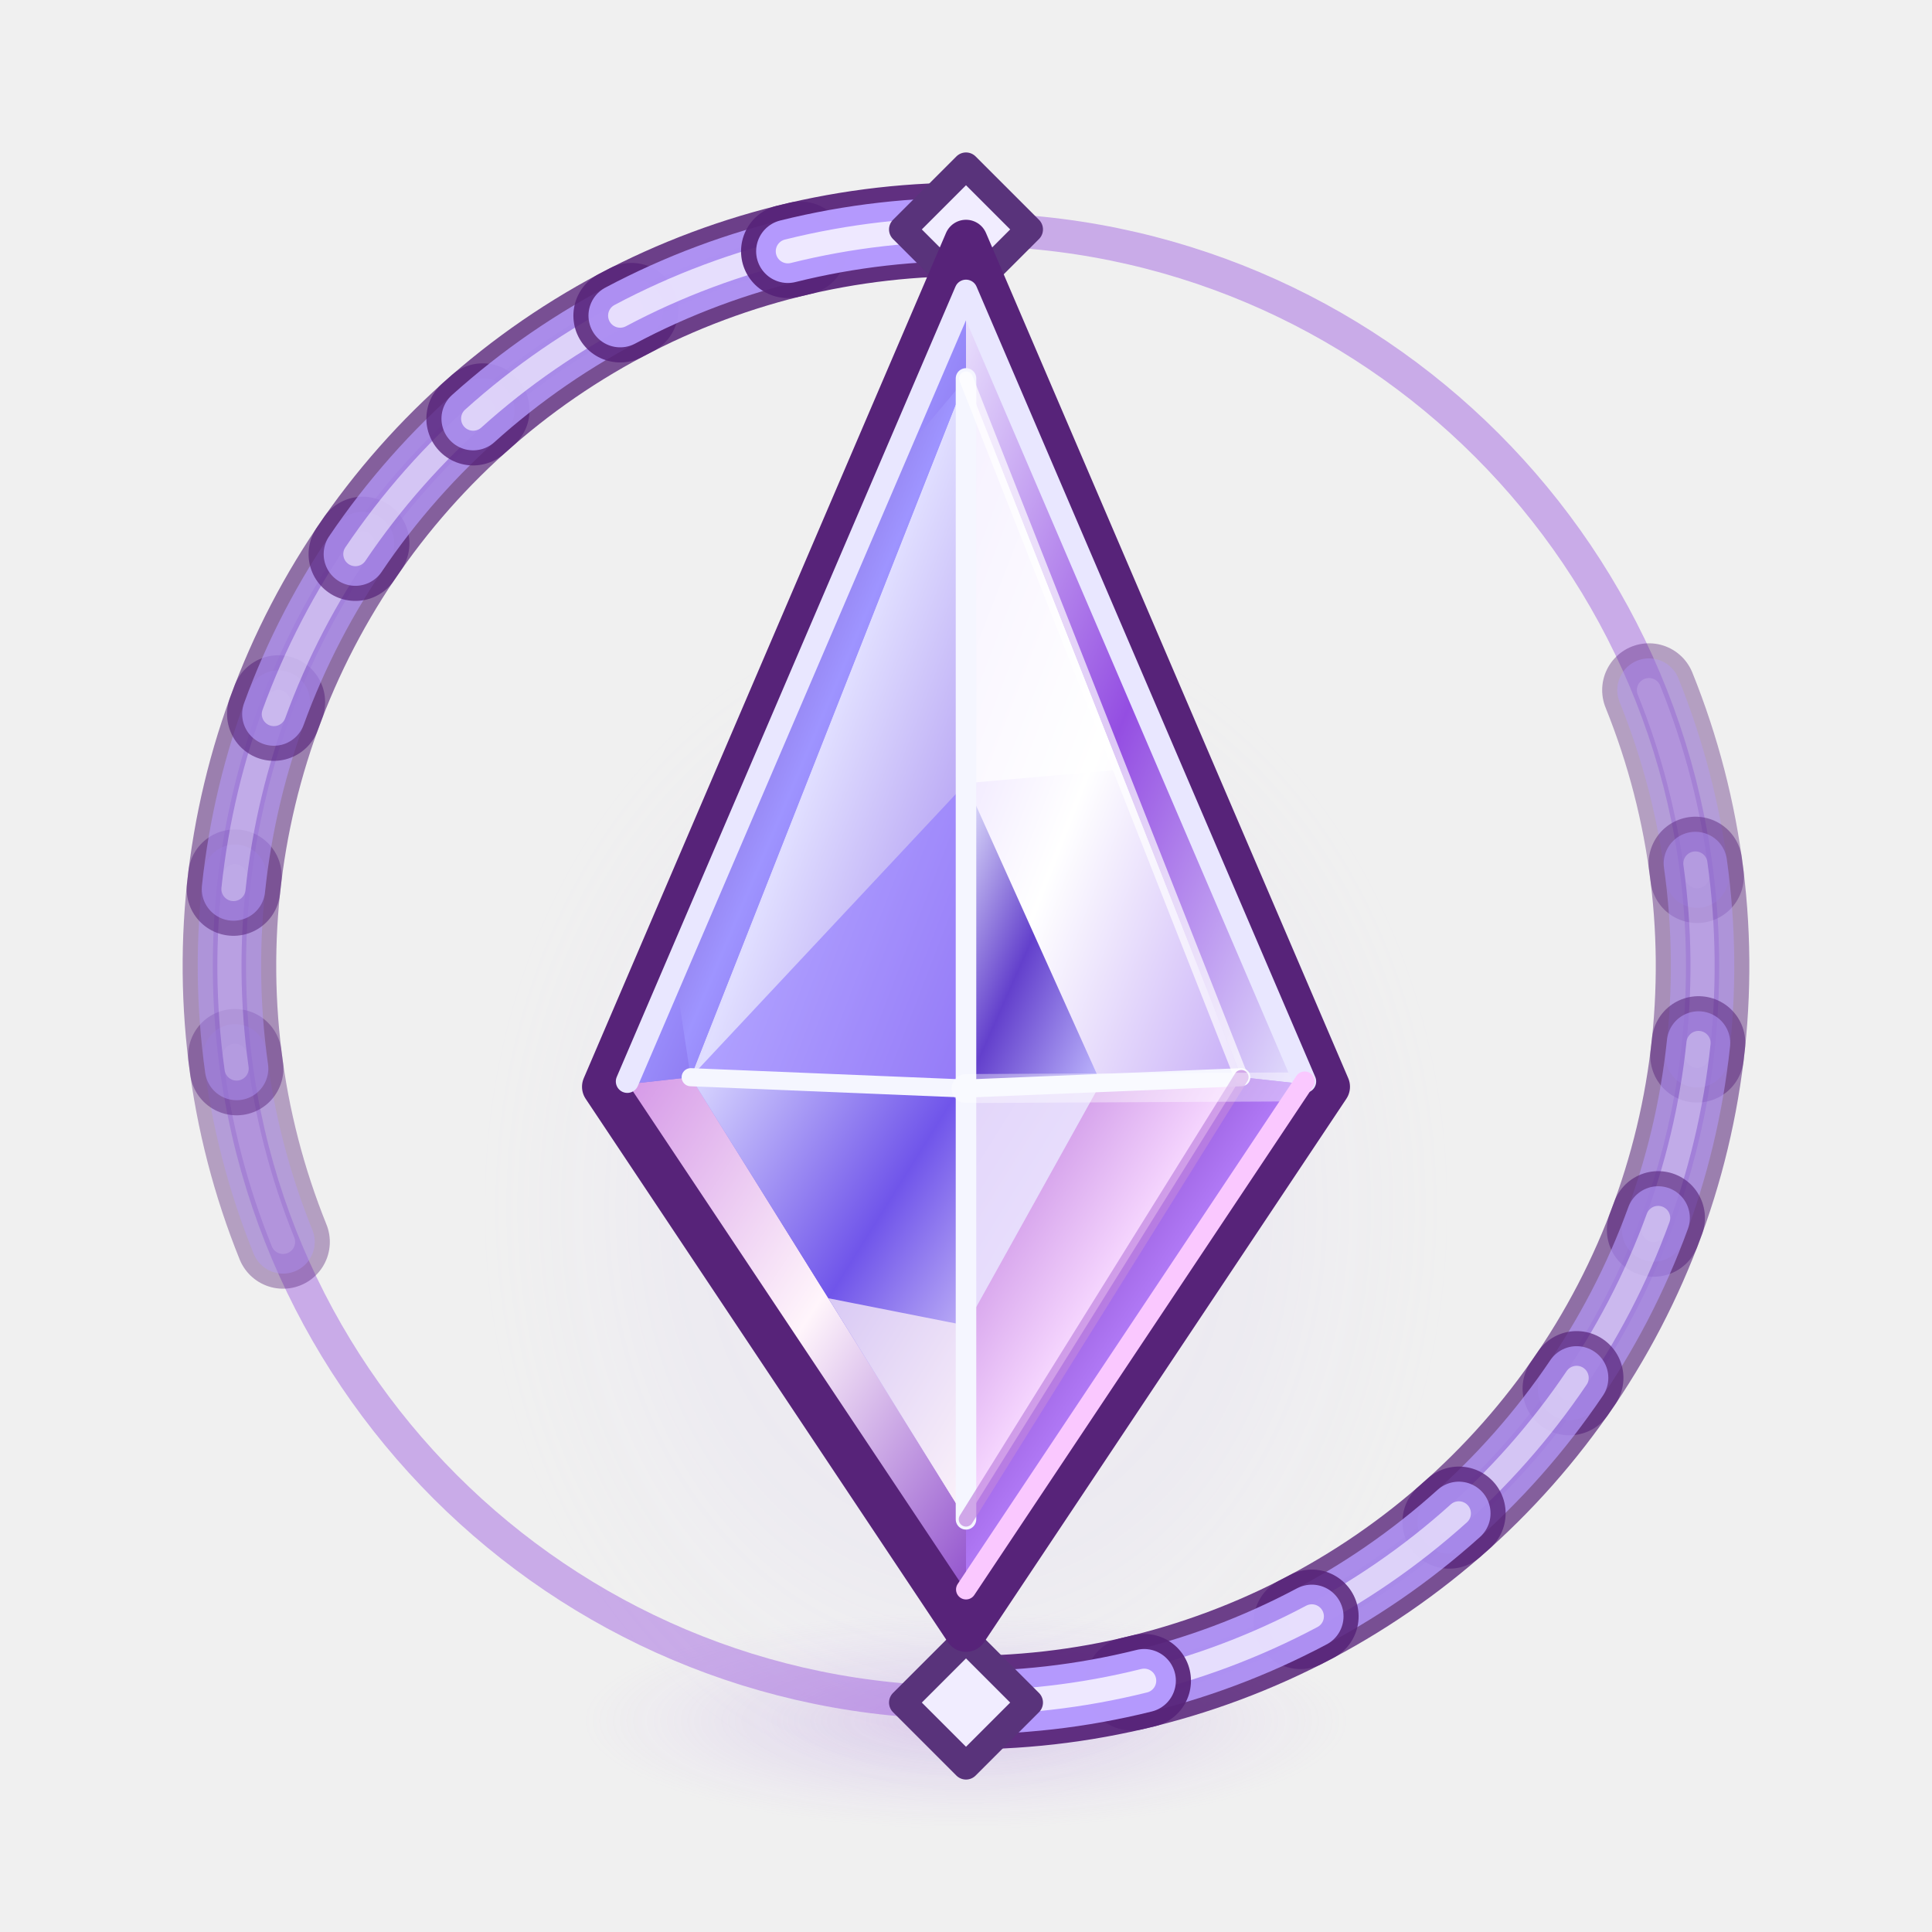
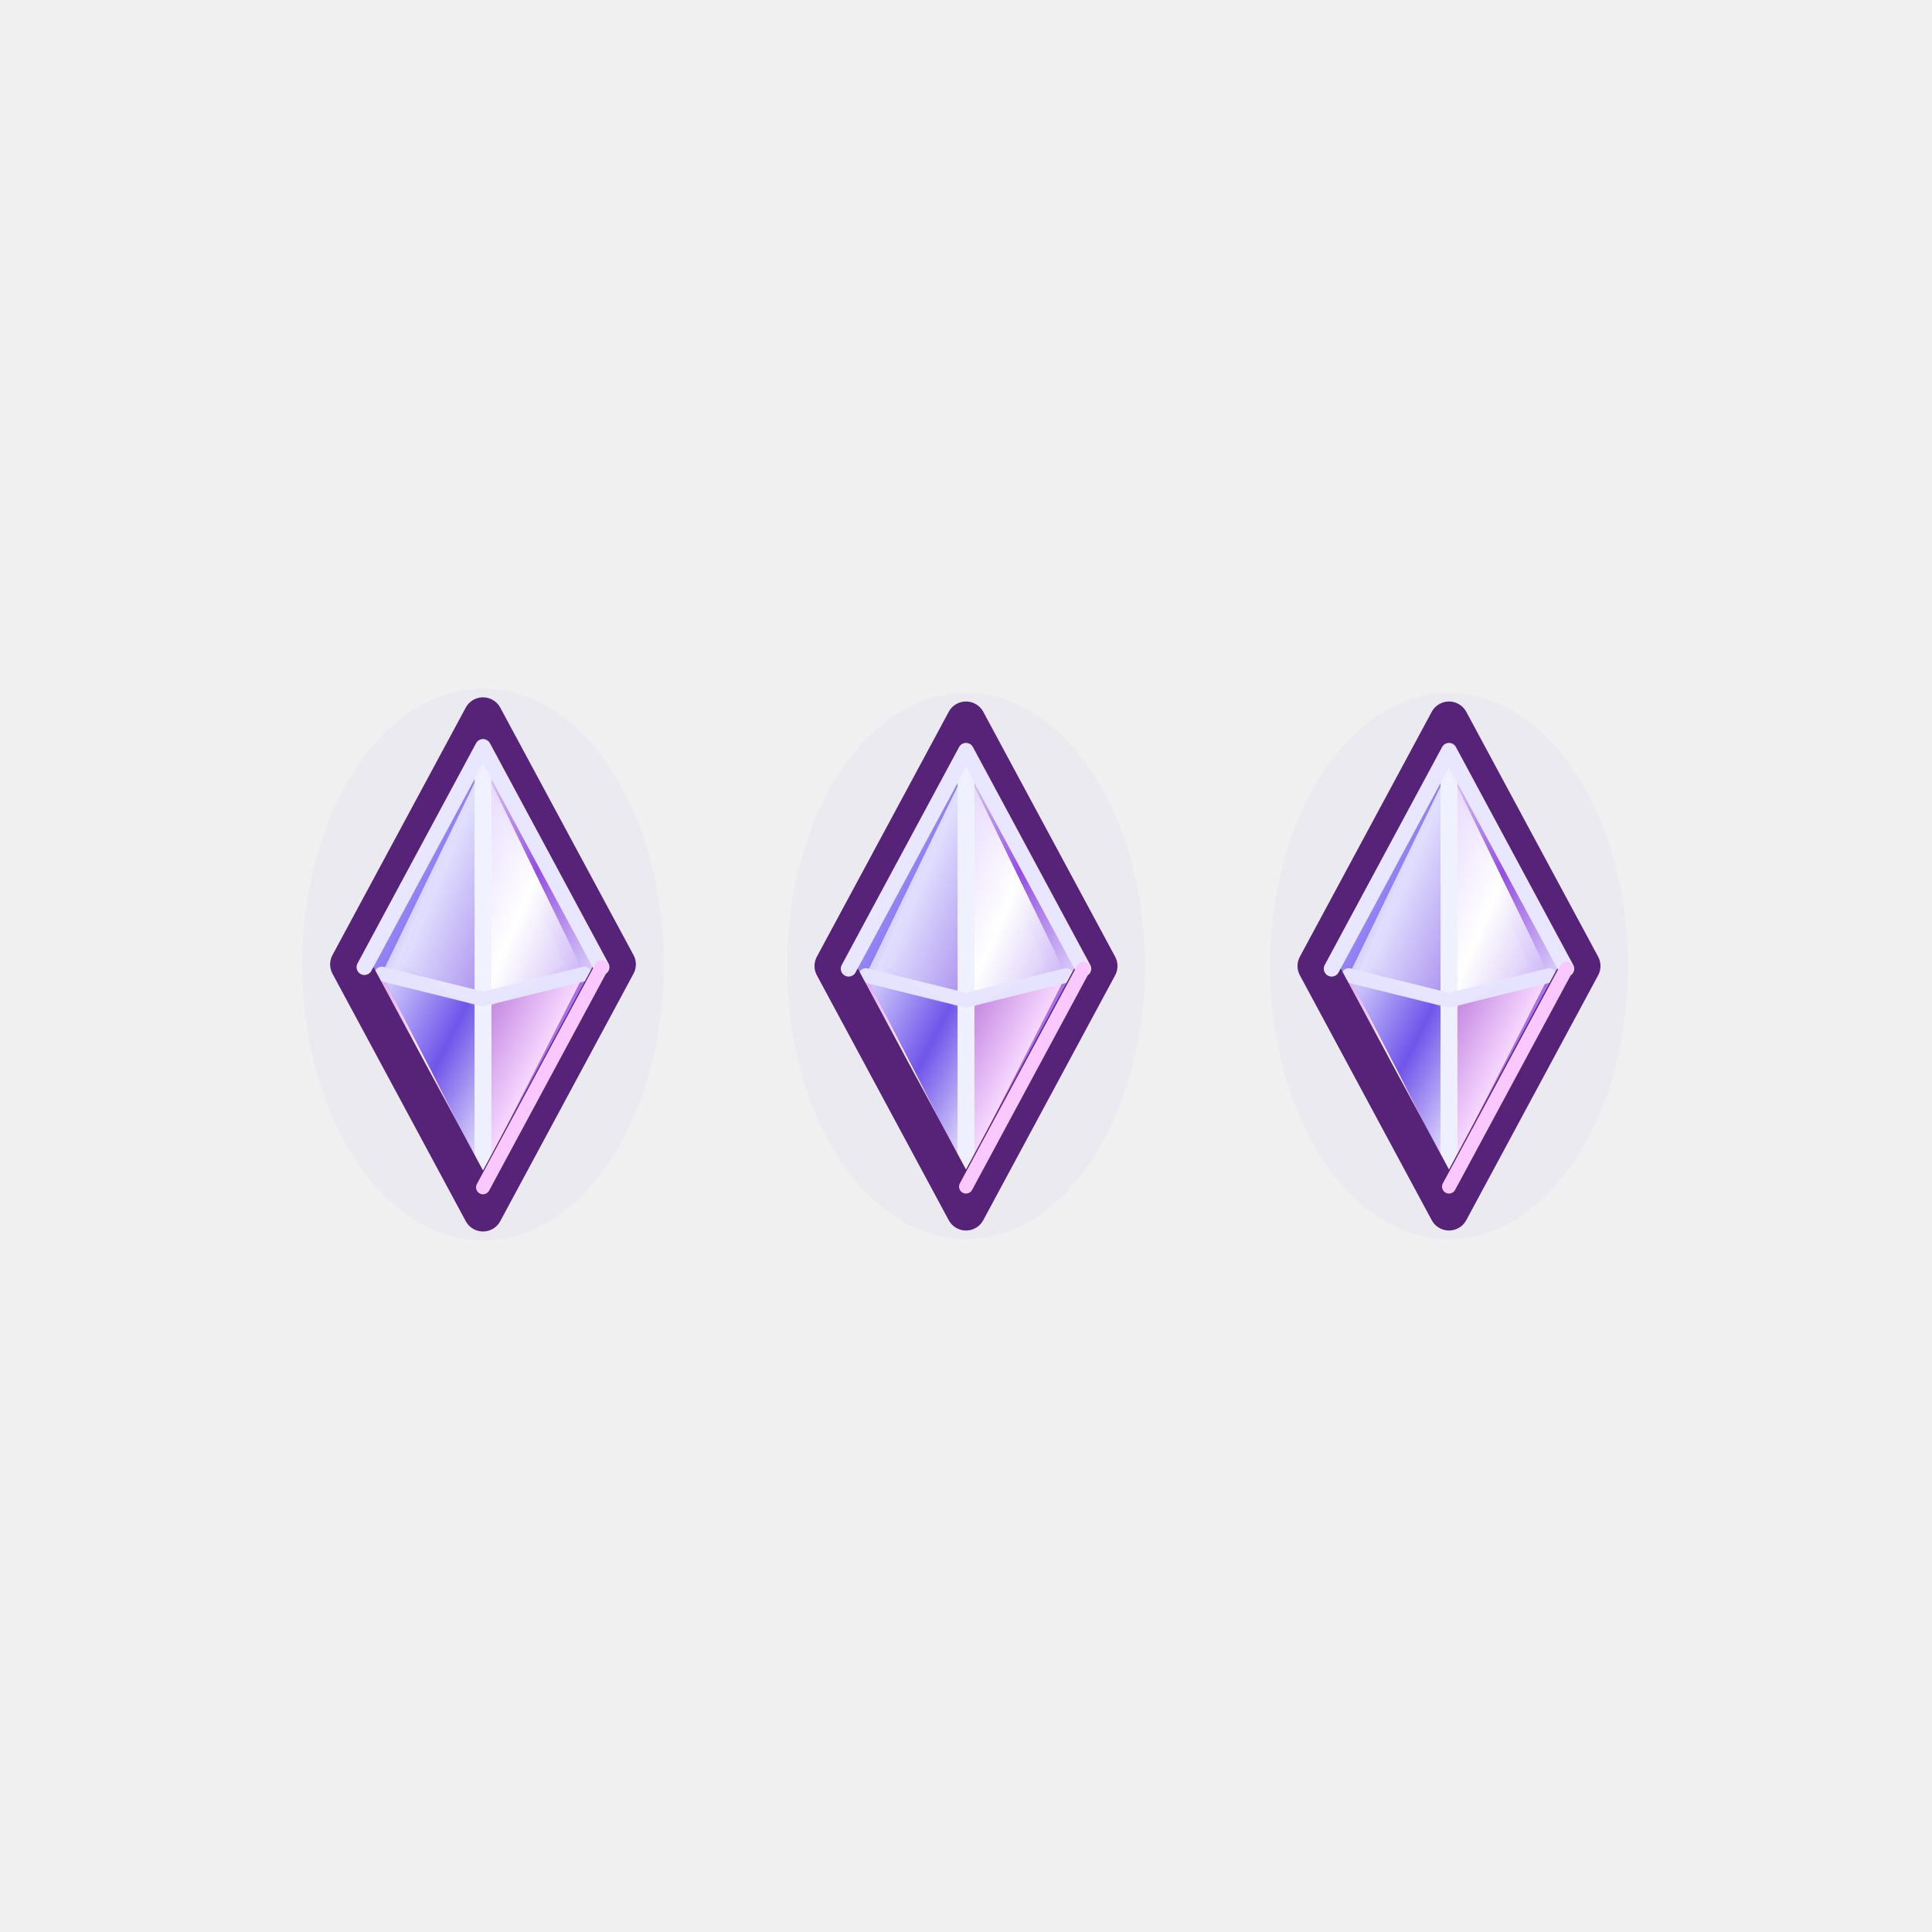
<svg xmlns="http://www.w3.org/2000/svg" width="32" height="32" viewBox="0 0 32 32">
  <defs>
    <linearGradient id="body" x1="0" y1="0" x2="1" y2="1">
      <stop stop-color="#eee9ff" />
      <stop offset=".55" stop-color="#bca1fa" />
      <stop offset="1" stop-color="#f8d8ff" />
    </linearGradient>
    <linearGradient id="crown" x1="0" y1="0" x2=".8" y2="1">
      <stop stop-color="#dbb9ff" />
      <stop offset=".40" stop-color="#f9faff" />
      <stop offset=".70" stop-color="#edeaff" />
      <stop offset="1" stop-color="#977df2" />
    </linearGradient>
    <linearGradient id="left" x1="0" y1="0" x2="1" y2=".5">
      <stop stop-color="#6932a6" />
      <stop offset=".32" stop-color="#764edc" />
      <stop offset=".78" stop-color="#c1bbff" />
      <stop offset="1" stop-color="#e9ebff" />
    </linearGradient>
    <linearGradient id="right" x1="0" y1="0" x2=".7" y2="1">
      <stop stop-color="#a272f0" />
      <stop offset=".36" stop-color="#8f54cb" />
      <stop offset=".7" stop-color="#e6d4ff" />
      <stop offset="1" stop-color="#ffedf8" />
    </linearGradient>
    <linearGradient id="foot" x1="0" y1="0" x2="1" y2="1">
      <stop stop-color="#b6b1ff" />
      <stop offset=".48" stop-color="#7751d9" />
      <stop offset=".52" stop-color="#dbd8ff" />
      <stop offset="1" stop-color="#e8b4ee" />
    </linearGradient>
    <linearGradient id="violet" x1="0" y1="0" x2="1" y2="1">
      <stop stop-color="#d3cbff" />
      <stop offset=".5" stop-color="#da8ee4" />
      <stop offset="1" stop-color="#ffd0fb" />
    </linearGradient>
    <linearGradient id="inner" x1="0" y1="0" x2="1" y2="0">
      <stop stop-color="#7534a6" stop-opacity=".7" />
      <stop offset=".5" stop-color="#e2e0ff" stop-opacity=".25" />
      <stop offset="1" stop-color="#fbfbff" stop-opacity=".8" />
    </linearGradient>
    <linearGradient id="refract" x1="0" y1="0" x2="1" y2="1">
      <stop stop-color="#f3f4ff" />
      <stop offset=".46" stop-color="#d3c2ff" stop-opacity=".7" />
      <stop offset="1" stop-color="#f2baf4" stop-opacity=".4" />
    </linearGradient>
    <linearGradient id="text" x1="0" y1="0" x2="1" y2="0">
      <stop stop-color="#9e76e7" />
      <stop offset=".48" stop-color="#f4f5ff" />
      <stop offset="1" stop-color="#e2a6ff" />
    </linearGradient>
    <radialGradient id="shadow">
      <stop stop-color="#9b57db" stop-opacity=".25" />
      <stop offset=".55" stop-color="#a06ce2" stop-opacity=".10" />
      <stop offset="1" stop-color="#bd8ded" stop-opacity="0" />
    </radialGradient>
    <radialGradient id="halo">
      <stop stop-color="#f1beff" stop-opacity=".10" />
      <stop offset=".6" stop-color="#c0a7ff" stop-opacity=".07" />
      <stop offset="1" stop-color="#e2d4ff" stop-opacity="0" />
    </radialGradient>
    <linearGradient id="edgeIce" x1="0" y1="0" x2="1" y2="1">
      <stop offset="0.0" stop-color="#f1edff" />
      <stop offset="0.5" stop-color="#944ee2" />
      <stop offset="1.0" stop-color="#e9ebff" />
    </linearGradient>
    <linearGradient id="edgeIndigo" x1="0" y1="0" x2="1" y2="1">
      <stop offset="0.0" stop-color="#5c179b" />
      <stop offset="0.5" stop-color="#b983ff" />
      <stop offset="1.0" stop-color="#bc66c6" />
    </linearGradient>
    <linearGradient id="edgeLilac" x1="0" y1="0" x2="1" y2="1">
      <stop offset="0.0" stop-color="#d292e6" />
      <stop offset="0.5" stop-color="#fff5fb" />
      <stop offset="1.0" stop-color="#8a47ca" />
    </linearGradient>
    <linearGradient id="edgeBlue" x1="0" y1="0" x2="1" y2="1">
      <stop offset="0.0" stop-color="#642d94" />
      <stop offset="0.5" stop-color="#9e94ff" />
      <stop offset="1.0" stop-color="#6031ca" />
    </linearGradient>
    <linearGradient id="tableLight" x1="0" y1="0" x2="1" y2="1">
      <stop offset="0.0" stop-color="#e1d0ff" />
      <stop offset="0.5" stop-color="#ffffff" />
      <stop offset="1.0" stop-color="#c6acf7" />
    </linearGradient>
    <linearGradient id="tableBlue" x1="0" y1="0" x2="1" y2="1">
      <stop offset="0.0" stop-color="#8152d5" />
      <stop offset="0.5" stop-color="#e0deff" />
      <stop offset="1.0" stop-color="#a083ed" />
    </linearGradient>
    <linearGradient id="tableIce" x1="0" y1="0" x2="1" y2="1">
      <stop offset="0.0" stop-color="#dad8ff" />
      <stop offset="0.5" stop-color="#7055ea" />
      <stop offset="1.0" stop-color="#f5f1ff" />
    </linearGradient>
    <linearGradient id="tableLilac" x1="0" y1="0" x2="1" y2="1">
      <stop offset="0.0" stop-color="#b671d9" />
      <stop offset="0.5" stop-color="#f7d8ff" />
      <stop offset="1.0" stop-color="#fff7fb" />
    </linearGradient>
    <linearGradient id="reflectedBlue" x1="0" y1="0" x2="1" y2="1">
      <stop offset="0.0" stop-color="#e8eaff" />
      <stop offset="0.5" stop-color="#6340cc" />
      <stop offset="1.0" stop-color="#c1bbff" />
    </linearGradient>
  </defs>
-   <ellipse cx="16" cy="28.5" rx="6.4" ry="1.8" fill="url(#shadow)" stroke="none" stroke-width="0" stroke-linejoin="round" stroke-linecap="round" />
-   <ellipse cx="16" cy="20" rx="8" ry="10" fill="url(#halo)" stroke="none" stroke-width="0" stroke-linejoin="round" stroke-linecap="round" />
-   <ellipse cx="16" cy="16" rx="12.2" ry="12.2" fill="none" stroke="#9752dd" stroke-opacity="0.439" stroke-width="0.55" stroke-linejoin="round" stroke-linecap="round" />
-   <path d="M 4.688 20.57 A 12.2 12.2 0 0 1 3.891 17.487" fill="none" stroke="#572379" stroke-opacity="0.392" stroke-width="1.55" stroke-linejoin="round" stroke-linecap="round" />
-   <path d="M 4.688 20.57 A 12.2 12.2 0 0 1 3.891 17.487" fill="none" stroke="#b69bff" stroke-opacity="0.372" stroke-width="1.05" stroke-linejoin="round" stroke-linecap="round" />
-   <path d="M 4.688 20.57 A 12.2 12.2 0 0 1 3.891 17.487" fill="none" stroke="#f1edff" stroke-opacity="0.176" stroke-width="0.4" stroke-linejoin="round" stroke-linecap="round" />
-   <path d="M 3.919 17.698 A 12.2 12.2 0 0 1 3.891 14.513" fill="none" stroke="#572379" stroke-opacity="0.471" stroke-width="1.55" stroke-linejoin="round" stroke-linecap="round" />
-   <path d="M 3.919 17.698 A 12.2 12.2 0 0 1 3.891 14.513" fill="none" stroke="#b69bff" stroke-opacity="0.459" stroke-width="1.05" stroke-linejoin="round" stroke-linecap="round" />
-   <path d="M 3.919 17.698 A 12.2 12.2 0 0 1 3.891 14.513" fill="none" stroke="#f1edff" stroke-opacity="0.286" stroke-width="0.4" stroke-linejoin="round" stroke-linecap="round" />
-   <path d="M 3.867 14.725 A 12.2 12.2 0 0 1 4.61 11.628" fill="none" stroke="#572379" stroke-opacity="0.549" stroke-width="1.55" stroke-linejoin="round" stroke-linecap="round" />
-   <path d="M 3.867 14.725 A 12.2 12.2 0 0 1 4.61 11.628" fill="none" stroke="#b69bff" stroke-opacity="0.545" stroke-width="1.05" stroke-linejoin="round" stroke-linecap="round" />
-   <path d="M 3.867 14.725 A 12.2 12.2 0 0 1 4.61 11.628" fill="none" stroke="#f1edff" stroke-opacity="0.396" stroke-width="0.4" stroke-linejoin="round" stroke-linecap="round" />
-   <path d="M 4.536 11.827 A 12.2 12.2 0 0 1 6.006 9.002" fill="none" stroke="#572379" stroke-opacity="0.627" stroke-width="1.55" stroke-linejoin="round" stroke-linecap="round" />
-   <path d="M 4.536 11.827 A 12.2 12.2 0 0 1 6.006 9.002" fill="none" stroke="#b69bff" stroke-opacity="0.631" stroke-width="1.05" stroke-linejoin="round" stroke-linecap="round" />
-   <path d="M 4.536 11.827 A 12.2 12.2 0 0 1 6.006 9.002" fill="none" stroke="#f1edff" stroke-opacity="0.506" stroke-width="0.4" stroke-linejoin="round" stroke-linecap="round" />
-   <path d="M 5.886 9.178 A 12.2 12.2 0 0 1 7.996 6.793" fill="none" stroke="#572379" stroke-opacity="0.706" stroke-width="1.55" stroke-linejoin="round" stroke-linecap="round" />
-   <path d="M 5.886 9.178 A 12.2 12.2 0 0 1 7.996 6.793" fill="none" stroke="#b69bff" stroke-opacity="0.718" stroke-width="1.05" stroke-linejoin="round" stroke-linecap="round" />
-   <path d="M 5.886 9.178 A 12.2 12.2 0 0 1 7.996 6.793" fill="none" stroke="#f1edff" stroke-opacity="0.616" stroke-width="0.4" stroke-linejoin="round" stroke-linecap="round" />
-   <path d="M 7.837 6.934 A 12.2 12.2 0 0 1 10.461 5.13" fill="none" stroke="#572379" stroke-opacity="0.784" stroke-width="1.55" stroke-linejoin="round" stroke-linecap="round" />
-   <path d="M 7.837 6.934 A 12.2 12.2 0 0 1 10.461 5.13" fill="none" stroke="#b69bff" stroke-opacity="0.804" stroke-width="1.05" stroke-linejoin="round" stroke-linecap="round" />
-   <path d="M 7.837 6.934 A 12.2 12.2 0 0 1 10.461 5.13" fill="none" stroke="#f1edff" stroke-opacity="0.726" stroke-width="0.4" stroke-linejoin="round" stroke-linecap="round" />
-   <path d="M 10.272 5.228 A 12.2 12.2 0 0 1 13.256 4.113" fill="none" stroke="#572379" stroke-opacity="0.863" stroke-width="1.55" stroke-linejoin="round" stroke-linecap="round" />
-   <path d="M 10.272 5.228 A 12.2 12.2 0 0 1 13.256 4.113" fill="none" stroke="#b69bff" stroke-opacity="0.89" stroke-width="1.05" stroke-linejoin="round" stroke-linecap="round" />
-   <path d="M 10.272 5.228 A 12.2 12.2 0 0 1 13.256 4.113" fill="none" stroke="#f1edff" stroke-opacity="0.835" stroke-width="0.4" stroke-linejoin="round" stroke-linecap="round" />
-   <path d="M 13.049 4.162 A 12.2 12.2 0 0 1 16.213 3.802" fill="none" stroke="#572379" stroke-opacity="0.941" stroke-width="1.55" stroke-linejoin="round" stroke-linecap="round" />
-   <path d="M 13.049 4.162 A 12.2 12.2 0 0 1 16.213 3.802" fill="none" stroke="#b69bff" stroke-opacity="0.977" stroke-width="1.05" stroke-linejoin="round" stroke-linecap="round" />
-   <path d="M 13.049 4.162 A 12.2 12.2 0 0 1 16.213 3.802" fill="none" stroke="#f1edff" stroke-opacity="0.945" stroke-width="0.4" stroke-linejoin="round" stroke-linecap="round" />
-   <polygon points="16,2.75 17.05,3.8 16,4.85 14.95,3.8" fill="#f1edff" stroke="#59337b" stroke-width="0.45" stroke-linejoin="round" stroke-linecap="round" />
-   <path d="M 27.312 11.43 A 12.2 12.2 0 0 1 28.109 14.513" fill="none" stroke="#572379" stroke-opacity="0.392" stroke-width="1.55" stroke-linejoin="round" stroke-linecap="round" />
-   <path d="M 27.312 11.43 A 12.2 12.2 0 0 1 28.109 14.513" fill="none" stroke="#b69bff" stroke-opacity="0.372" stroke-width="1.05" stroke-linejoin="round" stroke-linecap="round" />
-   <path d="M 27.312 11.43 A 12.2 12.2 0 0 1 28.109 14.513" fill="none" stroke="#f1edff" stroke-opacity="0.176" stroke-width="0.4" stroke-linejoin="round" stroke-linecap="round" />
-   <path d="M 28.081 14.302 A 12.2 12.2 0 0 1 28.109 17.487" fill="none" stroke="#572379" stroke-opacity="0.471" stroke-width="1.55" stroke-linejoin="round" stroke-linecap="round" />
-   <path d="M 28.081 14.302 A 12.2 12.2 0 0 1 28.109 17.487" fill="none" stroke="#b69bff" stroke-opacity="0.459" stroke-width="1.05" stroke-linejoin="round" stroke-linecap="round" />
-   <path d="M 28.081 14.302 A 12.2 12.2 0 0 1 28.109 17.487" fill="none" stroke="#f1edff" stroke-opacity="0.286" stroke-width="0.4" stroke-linejoin="round" stroke-linecap="round" />
-   <path d="M 28.133 17.275 A 12.2 12.2 0 0 1 27.39 20.372" fill="none" stroke="#572379" stroke-opacity="0.549" stroke-width="1.55" stroke-linejoin="round" stroke-linecap="round" />
-   <path d="M 28.133 17.275 A 12.2 12.2 0 0 1 27.39 20.372" fill="none" stroke="#b69bff" stroke-opacity="0.545" stroke-width="1.05" stroke-linejoin="round" stroke-linecap="round" />
-   <path d="M 28.133 17.275 A 12.2 12.2 0 0 1 27.39 20.372" fill="none" stroke="#f1edff" stroke-opacity="0.396" stroke-width="0.4" stroke-linejoin="round" stroke-linecap="round" />
-   <path d="M 27.464 20.173 A 12.2 12.2 0 0 1 25.994 22.998" fill="none" stroke="#572379" stroke-opacity="0.627" stroke-width="1.55" stroke-linejoin="round" stroke-linecap="round" />
-   <path d="M 27.464 20.173 A 12.2 12.2 0 0 1 25.994 22.998" fill="none" stroke="#b69bff" stroke-opacity="0.631" stroke-width="1.05" stroke-linejoin="round" stroke-linecap="round" />
-   <path d="M 27.464 20.173 A 12.2 12.2 0 0 1 25.994 22.998" fill="none" stroke="#f1edff" stroke-opacity="0.506" stroke-width="0.4" stroke-linejoin="round" stroke-linecap="round" />
-   <path d="M 26.114 22.822 A 12.2 12.2 0 0 1 24.004 25.207" fill="none" stroke="#572379" stroke-opacity="0.706" stroke-width="1.55" stroke-linejoin="round" stroke-linecap="round" />
-   <path d="M 26.114 22.822 A 12.2 12.2 0 0 1 24.004 25.207" fill="none" stroke="#b69bff" stroke-opacity="0.718" stroke-width="1.05" stroke-linejoin="round" stroke-linecap="round" />
-   <path d="M 26.114 22.822 A 12.2 12.2 0 0 1 24.004 25.207" fill="none" stroke="#f1edff" stroke-opacity="0.616" stroke-width="0.4" stroke-linejoin="round" stroke-linecap="round" />
-   <path d="M 24.163 25.066 A 12.2 12.2 0 0 1 21.539 26.87" fill="none" stroke="#572379" stroke-opacity="0.784" stroke-width="1.55" stroke-linejoin="round" stroke-linecap="round" />
-   <path d="M 24.163 25.066 A 12.2 12.2 0 0 1 21.539 26.87" fill="none" stroke="#b69bff" stroke-opacity="0.804" stroke-width="1.05" stroke-linejoin="round" stroke-linecap="round" />
-   <path d="M 24.163 25.066 A 12.2 12.2 0 0 1 21.539 26.87" fill="none" stroke="#f1edff" stroke-opacity="0.726" stroke-width="0.4" stroke-linejoin="round" stroke-linecap="round" />
-   <path d="M 21.728 26.772 A 12.2 12.2 0 0 1 18.744 27.887" fill="none" stroke="#572379" stroke-opacity="0.863" stroke-width="1.55" stroke-linejoin="round" stroke-linecap="round" />
-   <path d="M 21.728 26.772 A 12.2 12.2 0 0 1 18.744 27.887" fill="none" stroke="#b69bff" stroke-opacity="0.89" stroke-width="1.05" stroke-linejoin="round" stroke-linecap="round" />
-   <path d="M 21.728 26.772 A 12.2 12.2 0 0 1 18.744 27.887" fill="none" stroke="#f1edff" stroke-opacity="0.835" stroke-width="0.4" stroke-linejoin="round" stroke-linecap="round" />
-   <path d="M 18.951 27.838 A 12.2 12.2 0 0 1 15.787 28.198" fill="none" stroke="#572379" stroke-opacity="0.941" stroke-width="1.55" stroke-linejoin="round" stroke-linecap="round" />
-   <path d="M 18.951 27.838 A 12.2 12.2 0 0 1 15.787 28.198" fill="none" stroke="#b69bff" stroke-opacity="0.977" stroke-width="1.05" stroke-linejoin="round" stroke-linecap="round" />
-   <path d="M 18.951 27.838 A 12.2 12.2 0 0 1 15.787 28.198" fill="none" stroke="#f1edff" stroke-opacity="0.945" stroke-width="0.4" stroke-linejoin="round" stroke-linecap="round" />
-   <polygon points="16,27.15 17.05,28.2 16,29.25 14.95,28.2" fill="#f1edff" stroke="#59337b" stroke-width="0.45" stroke-linejoin="round" stroke-linecap="round" />
-   <polygon points="16,4 22,18 16,27 10,18" fill="url(#body)" stroke="none" stroke-width="0.7" stroke-linejoin="round" stroke-linecap="round" />
-   <polygon points="16,4 22,18 16,18.03" fill="url(#crown)" stroke="none" stroke-width="0.7" stroke-linejoin="round" stroke-linecap="round" />
-   <polygon points="22,18 16,27 16,18.03" fill="url(#right)" stroke="none" stroke-width="0.7" stroke-linejoin="round" stroke-linecap="round" />
-   <polygon points="16,27 10,18 16,18.03" fill="url(#foot)" stroke="none" stroke-width="0.7" stroke-linejoin="round" stroke-linecap="round" />
-   <polygon points="10,18 16,4 16,18.03" fill="url(#left)" stroke="none" stroke-width="0.7" stroke-linejoin="round" stroke-linecap="round" />
-   <polygon points="16,4 22,18 20.56,17.842 16,6.268" fill="url(#edgeIce)" stroke="none" stroke-width="0.7" stroke-linejoin="round" stroke-linecap="round" />
-   <polygon points="22,18 16,27 16,25.165 20.56,17.842" fill="url(#edgeIndigo)" stroke="none" stroke-width="0.7" stroke-linejoin="round" stroke-linecap="round" />
-   <polygon points="16,27 10,18 11.44,17.842 16,25.165" fill="url(#edgeLilac)" stroke="none" stroke-width="0.7" stroke-linejoin="round" stroke-linecap="round" />
-   <polygon points="10,18 16,4 16,6.268 11.44,17.842" fill="url(#edgeBlue)" stroke="none" stroke-width="0.7" stroke-linejoin="round" stroke-linecap="round" />
-   <polygon points="16,6.268 20.56,17.842 16,18.03" fill="url(#tableLight)" stroke="none" stroke-width="0.7" stroke-linejoin="round" stroke-linecap="round" />
-   <polygon points="16,6.268 16,18.03 11.44,17.842" fill="url(#tableBlue)" stroke="none" stroke-width="0.7" stroke-linejoin="round" stroke-linecap="round" />
-   <polygon points="11.44,17.842 16,18.03 16,25.165" fill="url(#tableIce)" stroke="none" stroke-width="0.7" stroke-linejoin="round" stroke-linecap="round" />
-   <polygon points="20.56,17.842 16,25.165 16,18.03" fill="url(#tableLilac)" stroke="none" stroke-width="0.7" stroke-linejoin="round" stroke-linecap="round" />
-   <polygon points="16,6.268 16,12.972 18.554,12.749" fill="#ffffff" fill-opacity="0.69" stroke="none" stroke-width="0.7" stroke-linejoin="round" stroke-linecap="round" />
-   <polygon points="16,12.972 18.234,17.938 16,18.03" fill="url(#reflectedBlue)" stroke="none" stroke-width="0.7" stroke-linejoin="round" stroke-linecap="round" />
-   <polygon points="11.44,17.842 16,12.972 16,18.03" fill="#8c72ff" fill-opacity="0.569" stroke="none" stroke-width="0.7" stroke-linejoin="round" stroke-linecap="round" />
-   <polygon points="16,18.03 18.234,17.938 16,21.954" fill="#e9e6ff" fill-opacity="0.851" stroke="none" stroke-width="0.7" stroke-linejoin="round" stroke-linecap="round" />
-   <polygon points="16,25.165 16,21.954 13.72,21.503" fill="#fff4f8" fill-opacity="0.729" stroke="none" stroke-width="0.7" stroke-linejoin="round" stroke-linecap="round" />
-   <polygon points="14.02,8.62 11.08,15.48 11.44,17.842 16,6.268" fill="url(#edgeBlue)" stroke="none" stroke-width="0.7" stroke-linejoin="round" stroke-linecap="round" />
-   <polyline points="16,6.268 16,18.03 16,25.165" fill="none" stroke="#f5f6ff" stroke-width="0.34" stroke-linejoin="round" stroke-linecap="round" />
-   <polyline points="11.44,17.842 16,18.03 20.56,17.842" fill="none" stroke="#f5f6ff" stroke-width="0.3" stroke-linejoin="round" stroke-linecap="round" />
-   <polyline points="16,6.268 20.56,17.842" fill="none" stroke="#ffffff" stroke-opacity="0.69" stroke-width="0.23" stroke-linejoin="round" stroke-linecap="round" />
-   <polyline points="20.56,17.842 16,25.165" fill="none" stroke="#bf84df" stroke-opacity="0.69" stroke-width="0.24" stroke-linejoin="round" stroke-linecap="round" />
-   <defs>
-     <linearGradient id="sweep76" gradientUnits="userSpaceOnUse" x1="16.0" y1="-1.75" x2="16.0" y2="9.75">
-       <stop stop-color="#fff" stop-opacity="0" />
-       <stop offset=".3" stop-color="#e1deff" stop-opacity="0.0" />
-       <stop offset=".5" stop-color="#fff" stop-opacity="0.0" />
-       <stop offset=".7" stop-color="#efe7ff" stop-opacity="0.0" />
-       <stop offset="1" stop-color="#fff" stop-opacity="0" />
-     </linearGradient>
-   </defs>
-   <polygon points="16,4 22,18 16,27 10,18" fill="url(#sweep76)" />
-   <polygon points="16,4 22,18 16,18.03" fill="#ffffff" fill-opacity="0" stroke="none" stroke-width="0.7" stroke-linejoin="round" stroke-linecap="round" />
-   <polyline points="16,18.03 22,18" fill="none" stroke="#ffffff" stroke-opacity="0.392" stroke-width="0.48" stroke-linejoin="round" stroke-linecap="round" />
-   <polyline points="16,4 22,18 16,27 10,18 16,4" fill="none" stroke="#572379" stroke-width="0.72" stroke-linejoin="round" stroke-linecap="round" />
-   <polyline points="10.39,17.912 16,4.822 21.61,17.912" fill="none" stroke="#e9e7ff" stroke-width="0.38" stroke-linejoin="round" stroke-linecap="round" />
-   <polyline points="21.61,17.912 16,26.327" fill="none" stroke="#fac8ff" stroke-width="0.33" stroke-linejoin="round" stroke-linecap="round" />
+   <ellipse cx="8" cy="15.974" rx="2.995" ry="4.572" fill="#b69bff" fill-opacity="0.074" stroke="none" stroke-width="0" stroke-linejoin="round" stroke-linecap="round" />
+   <polygon points="8,11.875 10.207,15.973 8,20.072 5.793,15.973" fill="url(#body)" stroke="none" stroke-width="0.7" stroke-linejoin="round" stroke-linecap="round" />
+   <polygon points="8,11.875 10.207,15.973 8,16.547" fill="url(#crown)" stroke="none" stroke-width="0.7" stroke-linejoin="round" stroke-linecap="round" />
+   <polygon points="10.207,15.973 8,20.072 8,16.547" fill="url(#right)" stroke="none" stroke-width="0.7" stroke-linejoin="round" stroke-linecap="round" />
+   <polygon points="8,20.072 5.793,15.973 8,16.547" fill="url(#foot)" stroke="none" stroke-width="0.7" stroke-linejoin="round" stroke-linecap="round" />
+   <polygon points="5.793,15.973 8,11.875 8,16.547" fill="url(#left)" stroke="none" stroke-width="0.7" stroke-linejoin="round" stroke-linecap="round" />
+   <polygon points="8,11.875 10.207,15.973 9.677,16.131 8,12.683" fill="url(#edgeIce)" stroke="none" stroke-width="0.7" stroke-linejoin="round" stroke-linecap="round" />
+   <polygon points="10.207,15.973 8,20.072 8,19.418 9.677,16.131" fill="url(#edgeIndigo)" stroke="none" stroke-width="0.7" stroke-linejoin="round" stroke-linecap="round" />
+   <polygon points="8,20.072 5.793,15.973 6.323,16.131 8,19.418" fill="url(#edgeLilac)" stroke="none" stroke-width="0.7" stroke-linejoin="round" stroke-linecap="round" />
+   <polygon points="5.793,15.973 8,11.875 8,12.683 6.323,16.131" fill="url(#edgeBlue)" stroke="none" stroke-width="0.7" stroke-linejoin="round" stroke-linecap="round" />
+   <polygon points="8,12.683 9.677,16.131 8,16.547" fill="url(#tableLight)" stroke="none" stroke-width="0.7" stroke-linejoin="round" stroke-linecap="round" />
+   <polygon points="8,12.683 8,16.547 6.323,16.131" fill="url(#tableBlue)" stroke="none" stroke-width="0.7" stroke-linejoin="round" stroke-linecap="round" />
+   <polygon points="6.323,16.131 8,16.547 8,19.418" fill="url(#tableIce)" stroke="none" stroke-width="0.7" stroke-linejoin="round" stroke-linecap="round" />
+   <polygon points="9.677,16.131 8,19.418 8,16.547" fill="url(#tableLilac)" stroke="none" stroke-width="0.7" stroke-linejoin="round" stroke-linecap="round" />
+   <polyline points="8,12.683 8,16.547 8,19.418" fill="none" stroke="#eff0ff" stroke-width="0.28" stroke-linejoin="round" stroke-linecap="round" />
+   <polyline points="6.323,16.131 8,16.547 9.677,16.131" fill="none" stroke="#e5e3ff" stroke-width="0.24" stroke-linejoin="round" stroke-linecap="round" />
+   <polyline points="8,11.875 10.207,15.973 8,20.072 5.793,15.973 8,11.875" fill="none" stroke="#572379" stroke-width="0.65" stroke-linejoin="round" stroke-linecap="round" />
+   <polyline points="6.036,16.019 8,12.371 9.964,16.019" fill="none" stroke="#e9e7ff" stroke-width="0.26" stroke-linejoin="round" stroke-linecap="round" />
+   <polyline points="9.964,16.019 8,19.666" fill="none" stroke="#fac8ff" stroke-width="0.23" stroke-linejoin="round" stroke-linecap="round" />
+   <polygon points="8,12.742 9.34,15.973 8,16.762 6.66,15.973" fill="#ffffff" fill-opacity="0.102" stroke="none" stroke-width="0.7" stroke-linejoin="round" stroke-linecap="round" />
+   <ellipse cx="16" cy="16.0" rx="2.964" ry="4.524" fill="#b69bff" fill-opacity="0.071" stroke="none" stroke-width="0" stroke-linejoin="round" stroke-linecap="round" />
+   <polygon points="16,11.944 18.184,16 16,20.056 13.816,16" fill="url(#body)" stroke="none" stroke-width="0.7" stroke-linejoin="round" stroke-linecap="round" />
+   <polygon points="16,11.944 18.184,16 16,16.568" fill="url(#crown)" stroke="none" stroke-width="0.7" stroke-linejoin="round" stroke-linecap="round" />
+   <polygon points="18.184,16 16,20.056 16,16.568" fill="url(#right)" stroke="none" stroke-width="0.7" stroke-linejoin="round" stroke-linecap="round" />
+   <polygon points="16,20.056 13.816,16 16,16.568" fill="url(#foot)" stroke="none" stroke-width="0.7" stroke-linejoin="round" stroke-linecap="round" />
+   <polygon points="13.816,16 16,11.944 16,16.568" fill="url(#left)" stroke="none" stroke-width="0.7" stroke-linejoin="round" stroke-linecap="round" />
+   <polygon points="16,11.944 18.184,16 17.66,16.156 16,12.744" fill="url(#edgeIce)" stroke="none" stroke-width="0.7" stroke-linejoin="round" stroke-linecap="round" />
+   <polygon points="18.184,16 16,20.056 16,19.409 17.66,16.156" fill="url(#edgeIndigo)" stroke="none" stroke-width="0.7" stroke-linejoin="round" stroke-linecap="round" />
+   <polygon points="16,20.056 13.816,16 14.34,16.156 16,19.409" fill="url(#edgeLilac)" stroke="none" stroke-width="0.7" stroke-linejoin="round" stroke-linecap="round" />
+   <polygon points="13.816,16 16,11.944 16,12.744 14.34,16.156" fill="url(#edgeBlue)" stroke="none" stroke-width="0.7" stroke-linejoin="round" stroke-linecap="round" />
+   <polygon points="16,12.744 17.66,16.156 16,16.568" fill="url(#tableLight)" stroke="none" stroke-width="0.7" stroke-linejoin="round" stroke-linecap="round" />
+   <polygon points="16,12.744 16,16.568 14.34,16.156" fill="url(#tableBlue)" stroke="none" stroke-width="0.7" stroke-linejoin="round" stroke-linecap="round" />
+   <polygon points="14.34,16.156 16,16.568 16,19.409" fill="url(#tableIce)" stroke="none" stroke-width="0.7" stroke-linejoin="round" stroke-linecap="round" />
+   <polygon points="17.66,16.156 16,19.409 16,16.568" fill="url(#tableLilac)" stroke="none" stroke-width="0.7" stroke-linejoin="round" stroke-linecap="round" />
+   <polyline points="16,12.744 16,16.568 16,19.409" fill="none" stroke="#eff0ff" stroke-width="0.28" stroke-linejoin="round" stroke-linecap="round" />
+   <polyline points="14.34,16.156 16,16.568 17.66,16.156" fill="none" stroke="#e5e3ff" stroke-width="0.24" stroke-linejoin="round" stroke-linecap="round" />
+   <polyline points="16,11.944 18.184,16 16,20.056 13.816,16 16,11.944" fill="none" stroke="#572379" stroke-width="0.65" stroke-linejoin="round" stroke-linecap="round" />
+   <polyline points="14.056,16.045 16,12.435 17.944,16.045" fill="none" stroke="#e9e7ff" stroke-width="0.26" stroke-linejoin="round" stroke-linecap="round" />
+   <polyline points="17.944,16.045 16,19.654" fill="none" stroke="#fac8ff" stroke-width="0.23" stroke-linejoin="round" stroke-linecap="round" />
+   <polygon points="16,12.802 17.326,16 16,16.78 14.674,16" fill="#ffffff" fill-opacity="0.086" stroke="none" stroke-width="0.7" stroke-linejoin="round" stroke-linecap="round" />
+   <ellipse cx="24" cy="16.0" rx="2.964" ry="4.524" fill="#b69bff" fill-opacity="0.071" stroke="none" stroke-width="0" stroke-linejoin="round" stroke-linecap="round" />
+   <polygon points="24,11.944 26.184,16 24,20.056 21.816,16" fill="url(#body)" stroke="none" stroke-width="0.7" stroke-linejoin="round" stroke-linecap="round" />
+   <polygon points="24,11.944 26.184,16 24,16.568" fill="url(#crown)" stroke="none" stroke-width="0.7" stroke-linejoin="round" stroke-linecap="round" />
+   <polygon points="26.184,16 24,20.056 24,16.568" fill="url(#right)" stroke="none" stroke-width="0.7" stroke-linejoin="round" stroke-linecap="round" />
+   <polygon points="24,20.056 21.816,16 24,16.568" fill="url(#foot)" stroke="none" stroke-width="0.7" stroke-linejoin="round" stroke-linecap="round" />
+   <polygon points="21.816,16 24,11.944 24,16.568" fill="url(#left)" stroke="none" stroke-width="0.7" stroke-linejoin="round" stroke-linecap="round" />
+   <polygon points="24,11.944 26.184,16 25.66,16.156 24,12.744" fill="url(#edgeIce)" stroke="none" stroke-width="0.7" stroke-linejoin="round" stroke-linecap="round" />
+   <polygon points="26.184,16 24,20.056 24,19.409 25.66,16.156" fill="url(#edgeIndigo)" stroke="none" stroke-width="0.7" stroke-linejoin="round" stroke-linecap="round" />
+   <polygon points="24,20.056 21.816,16 22.34,16.156 24,19.409" fill="url(#edgeLilac)" stroke="none" stroke-width="0.7" stroke-linejoin="round" stroke-linecap="round" />
+   <polygon points="21.816,16 24,11.944 24,12.744 22.34,16.156" fill="url(#edgeBlue)" stroke="none" stroke-width="0.7" stroke-linejoin="round" stroke-linecap="round" />
+   <polygon points="24,12.744 25.66,16.156 24,16.568" fill="url(#tableLight)" stroke="none" stroke-width="0.7" stroke-linejoin="round" stroke-linecap="round" />
+   <polygon points="24,12.744 24,16.568 22.34,16.156" fill="url(#tableBlue)" stroke="none" stroke-width="0.7" stroke-linejoin="round" stroke-linecap="round" />
+   <polygon points="22.34,16.156 24,16.568 24,19.409" fill="url(#tableIce)" stroke="none" stroke-width="0.7" stroke-linejoin="round" stroke-linecap="round" />
+   <polygon points="25.66,16.156 24,19.409 24,16.568" fill="url(#tableLilac)" stroke="none" stroke-width="0.7" stroke-linejoin="round" stroke-linecap="round" />
+   <polyline points="24,12.744 24,16.568 24,19.409" fill="none" stroke="#eff0ff" stroke-width="0.28" stroke-linejoin="round" stroke-linecap="round" />
+   <polyline points="22.34,16.156 24,16.568 25.66,16.156" fill="none" stroke="#e5e3ff" stroke-width="0.24" stroke-linejoin="round" stroke-linecap="round" />
+   <polyline points="24,11.944 26.184,16 24,20.056 21.816,16 24,11.944" fill="none" stroke="#572379" stroke-width="0.65" stroke-linejoin="round" stroke-linecap="round" />
+   <polyline points="22.056,16.045 24,12.435 25.944,16.045" fill="none" stroke="#e9e7ff" stroke-width="0.26" stroke-linejoin="round" stroke-linecap="round" />
+   <polyline points="25.944,16.045 24,19.654" fill="none" stroke="#fac8ff" stroke-width="0.23" stroke-linejoin="round" stroke-linecap="round" />
+   <polygon points="24,12.802 25.326,16 24,16.78 22.674,16" fill="#ffffff" fill-opacity="0.086" stroke="none" stroke-width="0.7" stroke-linejoin="round" stroke-linecap="round" />
</svg>
